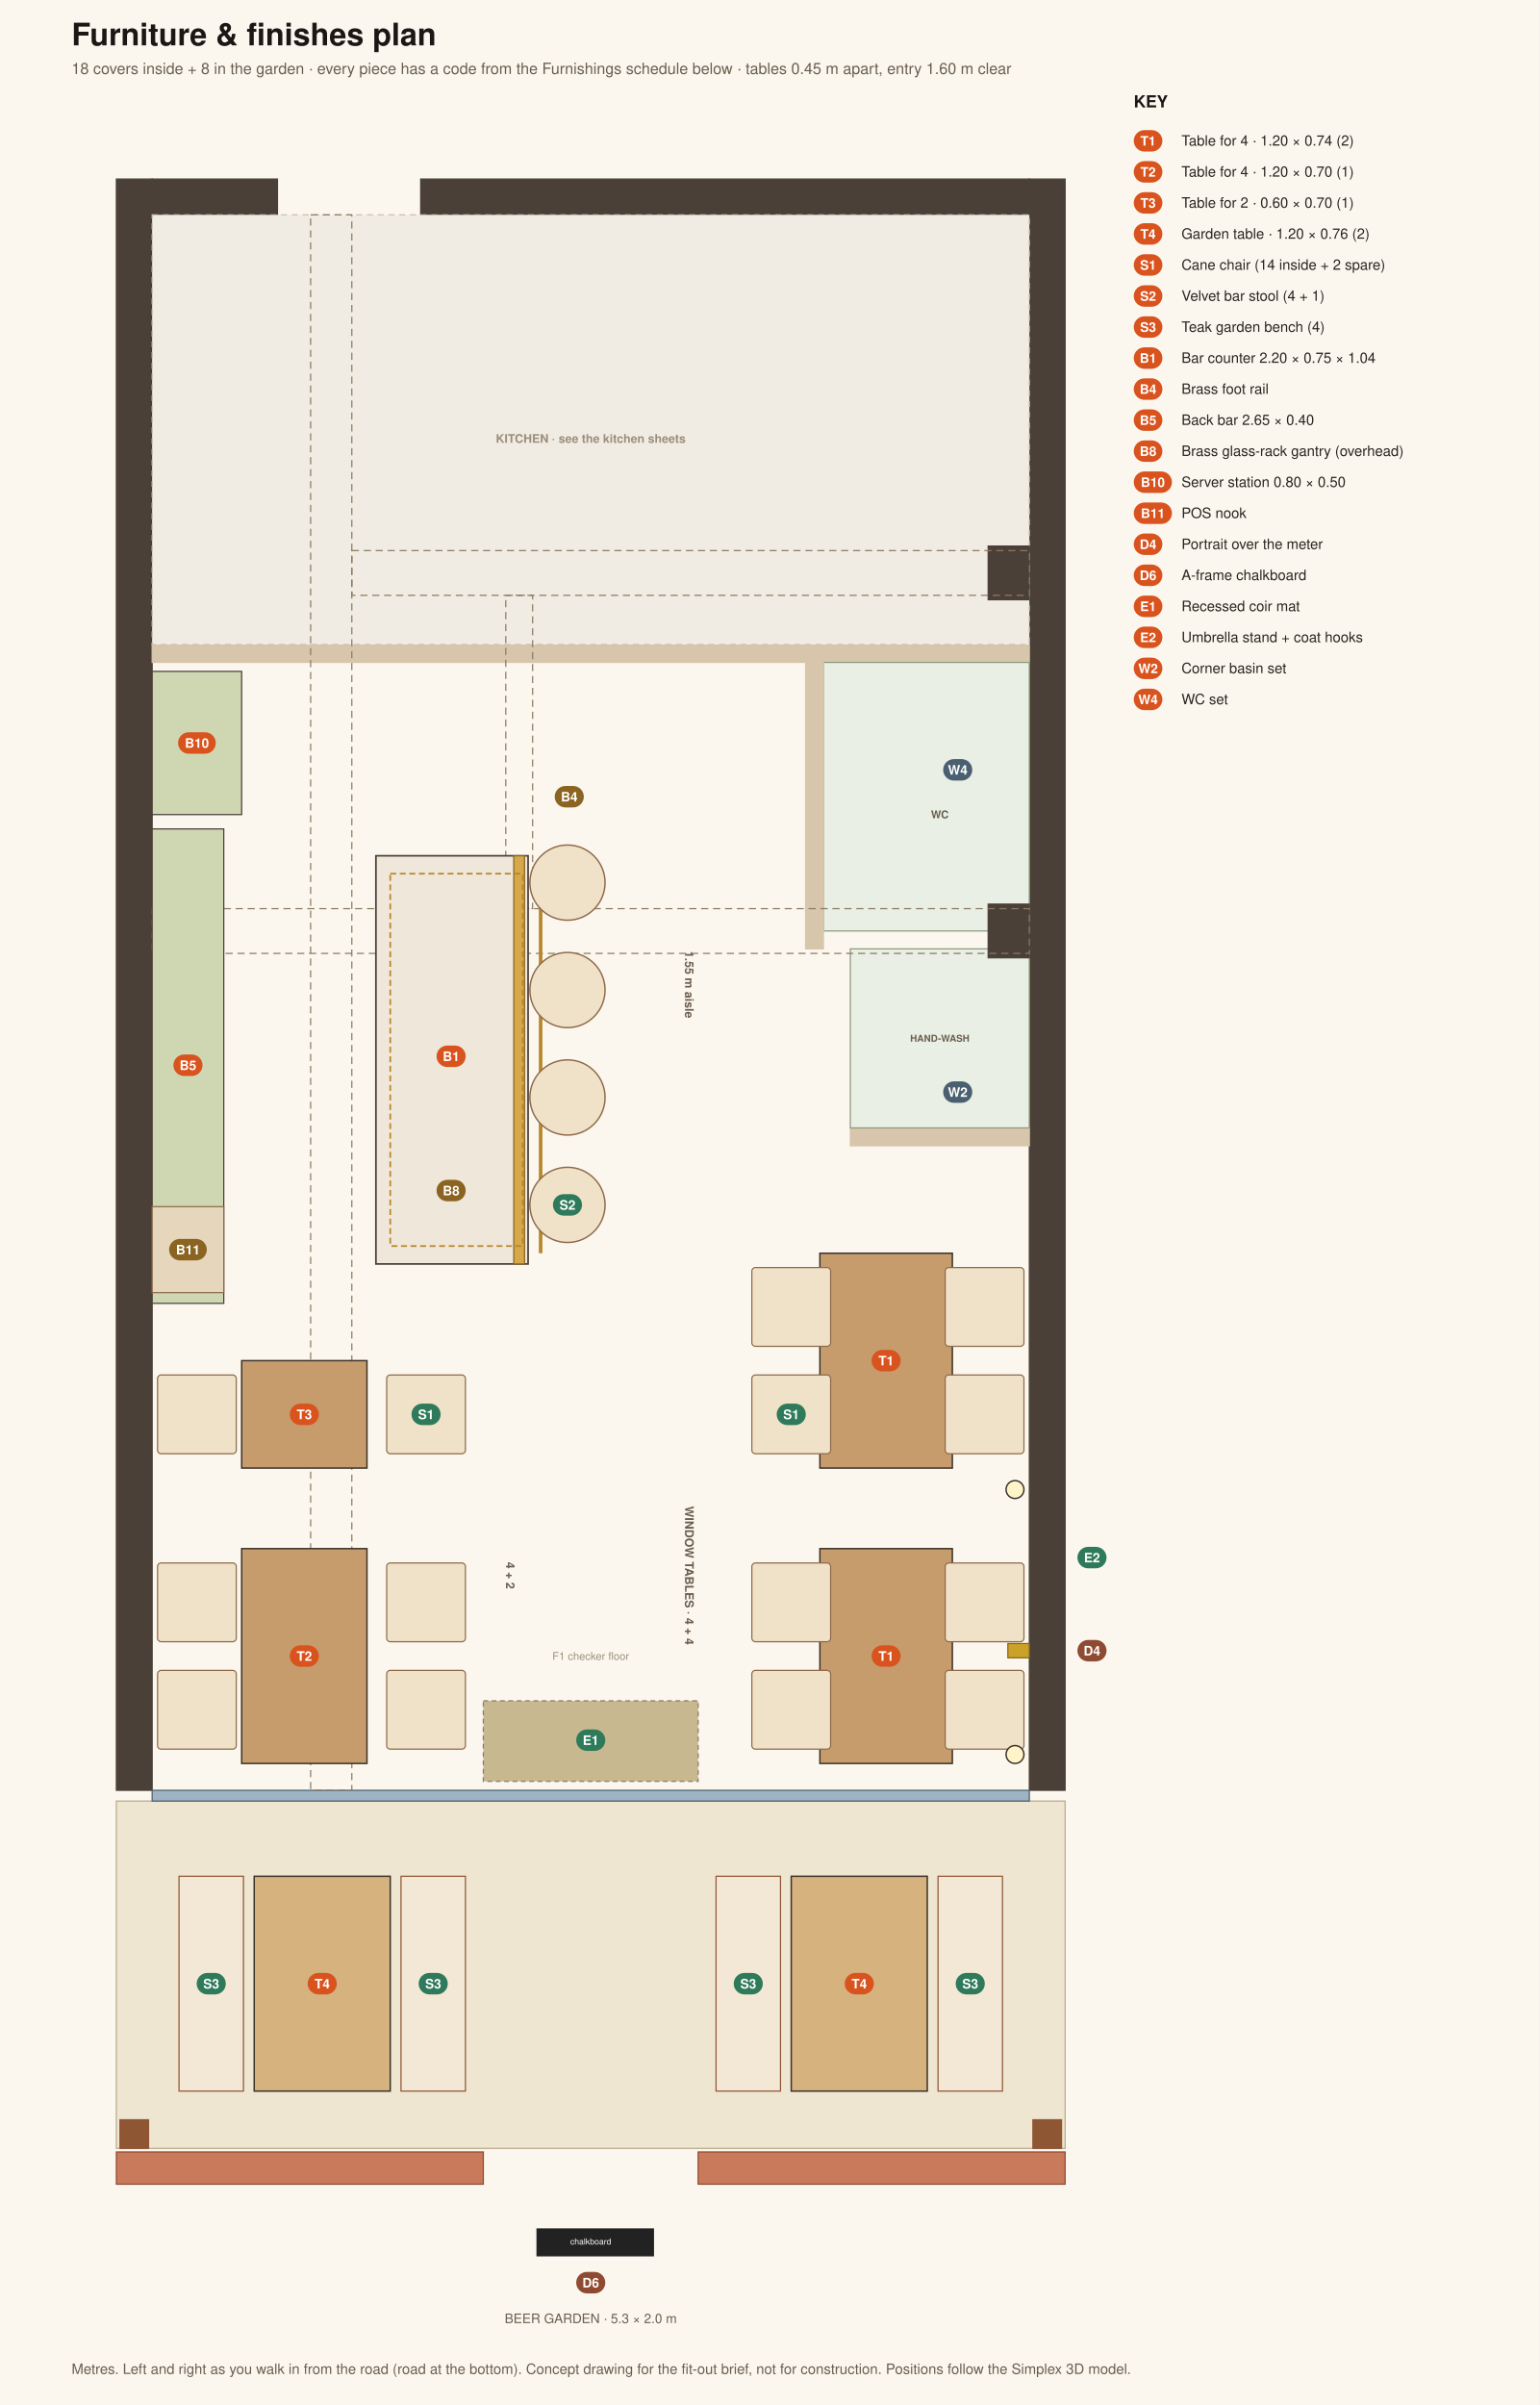
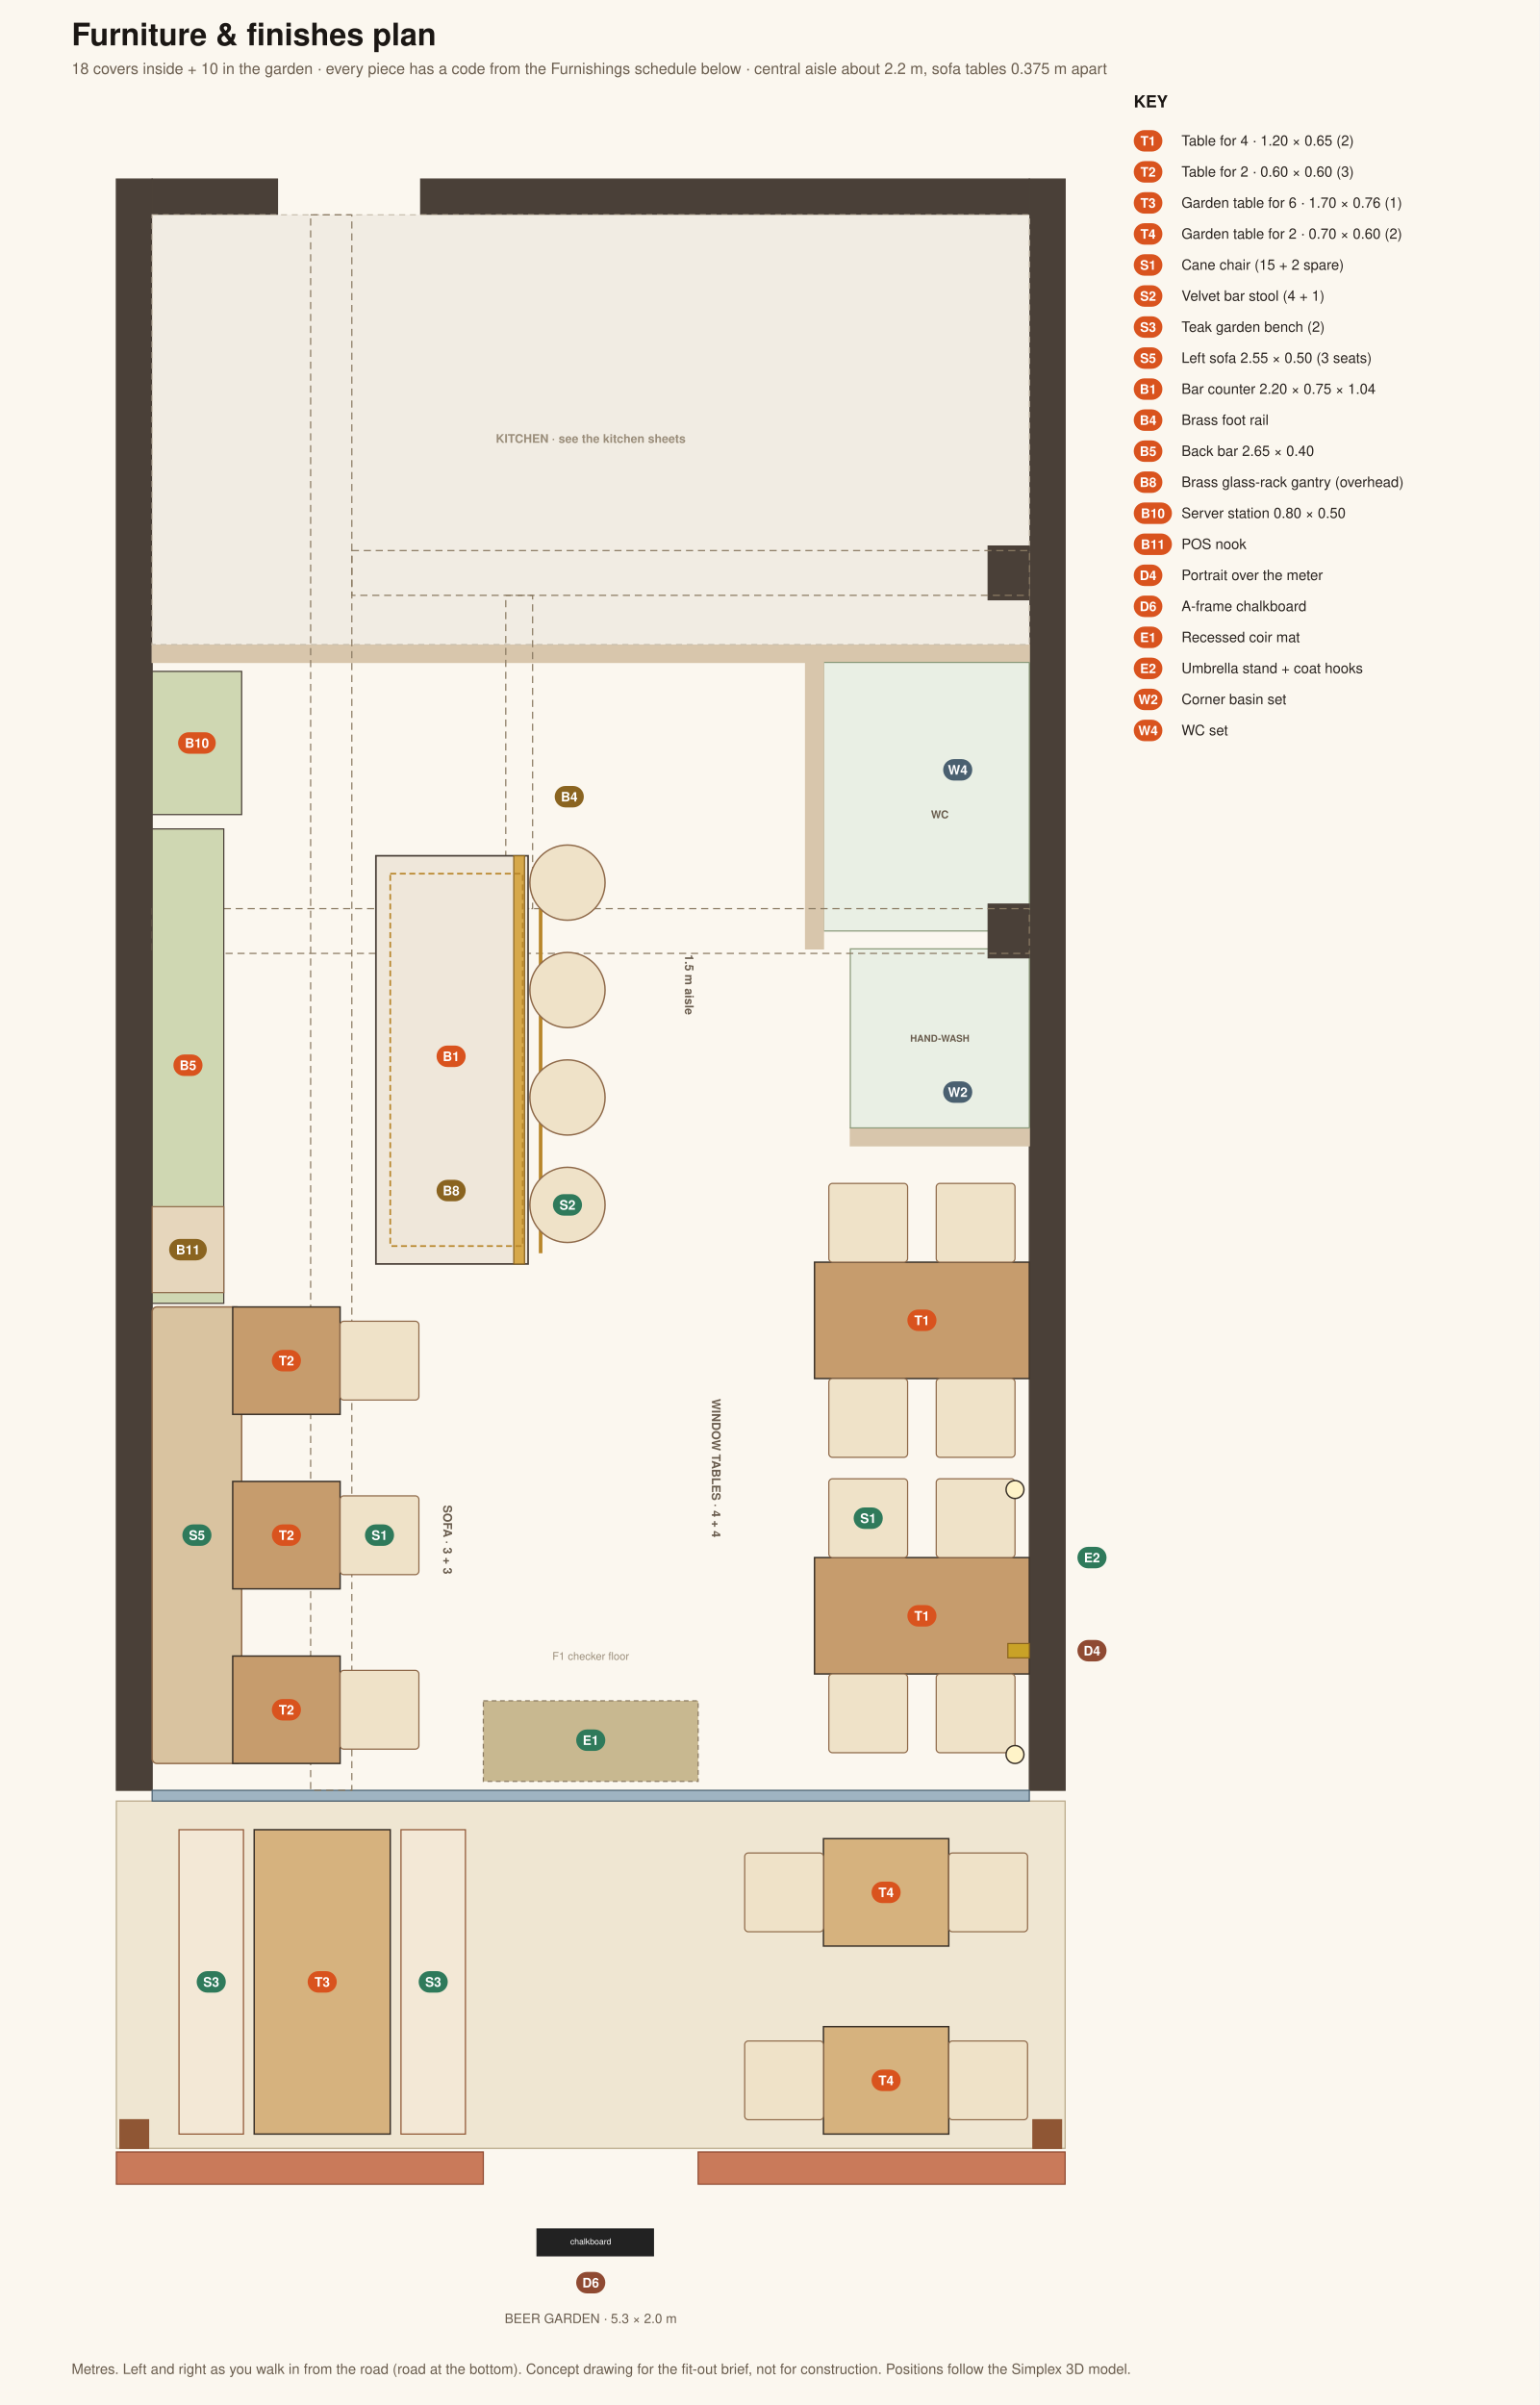
<svg xmlns="http://www.w3.org/2000/svg" viewBox="0 0 1290 2015" width="1290" height="2015" font-family="IBM Plex Sans, Helvetica, Arial, sans-serif">
  <rect width="1290" height="2015" fill="#FBF7EF" />
  <text x="60" y="38" font-size="26" font-weight="700" fill="#1B1714">Furniture &amp; finishes plan</text>
-   <text x="60" y="62" font-size="13" fill="#6a5d4e">18 covers inside + 8 in the garden · every piece has a code from the Furnishings schedule below · tables 0.45 m apart, entry 1.60 m clear</text>
+   <text x="60" y="62" font-size="13" fill="#6a5d4e">18 covers inside + 10 in the garden · every piece has a code from the Furnishings schedule below · central aisle about 2.2 m, sofa tables 0.375 m apart</text>
  <rect x="97.5" y="1509.0" width="795.0" height="291.0" rx="0" fill="#efe6d2" stroke="#b9a989" stroke-width="1" opacity="1" />
  <rect x="585.0" y="1803.0" width="307.5" height="27.0" rx="0" fill="#c97a5a" stroke="#8f4a32" stroke-width="1" opacity="1" />
  <rect x="97.5" y="1803.0" width="307.5" height="27.0" rx="0" fill="#c97a5a" stroke="#8f4a32" stroke-width="1" opacity="1" />
  <rect x="865.5" y="1776.0" width="24.0" height="24.0" rx="0" fill="#8f5634" stroke="#8f5634" stroke-width="1" opacity="1" />
  <rect x="100.5" y="1776.0" width="24.0" height="24.0" rx="0" fill="#8f5634" stroke="#8f5634" stroke-width="1" opacity="1" />
  <rect x="862.5" y="150.0" width="30.0" height="1350.0" rx="0" fill="#4a4038" stroke="#4a4038" stroke-width="1" opacity="1" />
  <rect x="97.5" y="150.0" width="30.0" height="1350.0" rx="0" fill="#4a4038" stroke="#4a4038" stroke-width="1" opacity="1" />
  <rect x="352.5" y="150.0" width="510.0" height="30.0" rx="0" fill="#4a4038" stroke="#4a4038" stroke-width="1" opacity="1" />
  <rect x="127.5" y="150.0" width="105.0" height="30.0" rx="0" fill="#4a4038" stroke="#4a4038" stroke-width="1" opacity="1" />
  <rect x="127.5" y="1500.0" width="735.0" height="9.0" rx="0" fill="#9fb4c2" stroke="#4a6070" stroke-width="1" opacity="1" />
  <rect x="127.5" y="540.0" width="735.0" height="15.0" rx="0" fill="#d8c6ac" stroke="#d8c6ac" stroke-width="1" opacity="1" />
  <rect x="127.5" y="180.0" width="735.0" height="360.0" rx="0" fill="#f1ece3" stroke="#c9bfae" stroke-width="1" opacity="1" stroke-dasharray="5 4" />
  <text x="495.0" y="371.0" font-size="10" fill="#9a8d7a" text-anchor="middle" font-weight="600">KITCHEN · see the kitchen sheets</text>
  <rect x="712.5" y="945.0" width="150.0" height="15.0" rx="0" fill="#d8c6ac" stroke="#d8c6ac" stroke-width="1" opacity="1" />
  <rect x="712.5" y="795.0" width="150.0" height="150.0" rx="0" fill="#e9efe4" stroke="#8a9a7a" stroke-width="1" opacity="1" />
  <rect x="690.0" y="555.0" width="172.5" height="225.0" rx="0" fill="#e9efe4" stroke="#8a9a7a" stroke-width="1" opacity="1" />
  <rect x="675.0" y="555.0" width="15.0" height="240.0" rx="0" fill="#d8c6ac" stroke="#d8c6ac" stroke-width="1" opacity="1" />
  <text x="787.5" y="685.6" font-size="9" fill="#6a5d4e" text-anchor="middle" font-weight="700">WC</text>
  <text x="787.5" y="872.8" font-size="8" fill="#6a5d4e" text-anchor="middle" font-weight="700">HAND-WASH</text>
  <rect x="828.0" y="757.5" width="34.5" height="45.0" rx="0" fill="#4a4038" stroke="#4a4038" stroke-width="1" opacity="1" />
  <rect x="828.0" y="457.5" width="34.5" height="45.0" rx="0" fill="#4a4038" stroke="#4a4038" stroke-width="1" opacity="1" />
  <rect x="260.3" y="180.0" width="34.5" height="1320.0" rx="0" fill="none" stroke="#8a7a62" stroke-width="1" opacity="1" stroke-dasharray="6 4" />
  <rect x="127.5" y="761.3" width="735.0" height="37.5" rx="0" fill="none" stroke="#8a7a62" stroke-width="1" opacity="1" stroke-dasharray="6 4" />
  <rect x="294.8" y="461.3" width="567.8" height="37.5" rx="0" fill="none" stroke="#8a7a62" stroke-width="1" opacity="1" stroke-dasharray="6 4" />
  <rect x="423.8" y="498.8" width="22.5" height="262.5" rx="0" fill="none" stroke="#8a7a62" stroke-width="1" opacity="1" stroke-dasharray="6 4" />
-   <rect x="687.0" y="1297.5" width="111.0" height="180.0" rx="0" fill="#c69c6d" stroke="#3a3128" stroke-width="1.2" opacity="1" />
-   <rect x="730.3" y="1378.5" width="24.4" height="18" rx="9" fill="#D9531E" />
-   <text x="742.5" y="1391.5" font-size="11" fill="#fff" text-anchor="middle" font-weight="700">T1</text>
-   <rect x="687.0" y="1050.0" width="111.0" height="180.0" rx="0" fill="#c69c6d" stroke="#3a3128" stroke-width="1.2" opacity="1" />
-   <rect x="730.3" y="1131.0" width="24.4" height="18" rx="9" fill="#D9531E" />
-   <text x="742.5" y="1144.0" font-size="11" fill="#fff" text-anchor="middle" font-weight="700">T1</text>
-   <rect x="792.0" y="1399.5" width="66.0" height="66.0" rx="3" fill="#efe2c8" stroke="#8f6a4a" stroke-width="1" opacity="1" />
-   <rect x="630.0" y="1399.5" width="66.0" height="66.0" rx="3" fill="#efe2c8" stroke="#8f6a4a" stroke-width="1" opacity="1" />
-   <rect x="792.0" y="1309.5" width="66.0" height="66.0" rx="3" fill="#efe2c8" stroke="#8f6a4a" stroke-width="1" opacity="1" />
-   <rect x="630.0" y="1309.5" width="66.0" height="66.0" rx="3" fill="#efe2c8" stroke="#8f6a4a" stroke-width="1" opacity="1" />
-   <rect x="792.0" y="1152.0" width="66.0" height="66.0" rx="3" fill="#efe2c8" stroke="#8f6a4a" stroke-width="1" opacity="1" />
-   <rect x="630.0" y="1152.0" width="66.0" height="66.0" rx="3" fill="#efe2c8" stroke="#8f6a4a" stroke-width="1" opacity="1" />
-   <rect x="792.0" y="1062.0" width="66.0" height="66.0" rx="3" fill="#efe2c8" stroke="#8f6a4a" stroke-width="1" opacity="1" />
-   <rect x="630.0" y="1062.0" width="66.0" height="66.0" rx="3" fill="#efe2c8" stroke="#8f6a4a" stroke-width="1" opacity="1" />
-   <rect x="202.5" y="1297.5" width="105.0" height="180.0" rx="0" fill="#c69c6d" stroke="#3a3128" stroke-width="1.2" opacity="1" />
-   <rect x="242.8" y="1378.5" width="24.4" height="18" rx="9" fill="#D9531E" />
-   <text x="255.0" y="1391.5" font-size="11" fill="#fff" text-anchor="middle" font-weight="700">T2</text>
-   <rect x="202.5" y="1140.0" width="105.0" height="90.0" rx="0" fill="#c69c6d" stroke="#3a3128" stroke-width="1.2" opacity="1" />
-   <rect x="242.8" y="1176.0" width="24.4" height="18" rx="9" fill="#D9531E" />
-   <text x="255.0" y="1189.0" font-size="11" fill="#fff" text-anchor="middle" font-weight="700">T3</text>
-   <rect x="324.0" y="1399.5" width="66.0" height="66.0" rx="3" fill="#efe2c8" stroke="#8f6a4a" stroke-width="1" opacity="1" />
-   <rect x="132.0" y="1399.5" width="66.0" height="66.0" rx="3" fill="#efe2c8" stroke="#8f6a4a" stroke-width="1" opacity="1" />
-   <rect x="324.0" y="1309.5" width="66.0" height="66.0" rx="3" fill="#efe2c8" stroke="#8f6a4a" stroke-width="1" opacity="1" />
-   <rect x="132.0" y="1309.5" width="66.0" height="66.0" rx="3" fill="#efe2c8" stroke="#8f6a4a" stroke-width="1" opacity="1" />
-   <rect x="324.0" y="1152.0" width="66.0" height="66.0" rx="3" fill="#efe2c8" stroke="#8f6a4a" stroke-width="1" opacity="1" />
-   <rect x="132.0" y="1152.0" width="66.0" height="66.0" rx="3" fill="#efe2c8" stroke="#8f6a4a" stroke-width="1" opacity="1" />
-   <rect x="650.8" y="1176.0" width="24.4" height="18" rx="9" fill="#2F7A5B" />
-   <text x="663.0" y="1189.0" font-size="11" fill="#fff" text-anchor="middle" font-weight="700">S1</text>
-   <rect x="344.8" y="1176.0" width="24.4" height="18" rx="9" fill="#2F7A5B" />
-   <text x="357.0" y="1189.0" font-size="11" fill="#fff" text-anchor="middle" font-weight="700">S1</text>
+   <rect x="682.5" y="1305.0" width="180.0" height="97.5" rx="0" fill="#c69c6d" stroke="#3a3128" stroke-width="1.2" opacity="1" />
+   <rect x="760.3" y="1344.8" width="24.4" height="18" rx="9" fill="#D9531E" />
+   <text x="772.5" y="1357.8" font-size="11" fill="#fff" text-anchor="middle" font-weight="700">T1</text>
+   <rect x="784.5" y="1402.5" width="66.0" height="66.0" rx="3" fill="#efe2c8" stroke="#8f6a4a" stroke-width="1" opacity="1" />
+   <rect x="784.5" y="1239.0" width="66.0" height="66.0" rx="3" fill="#efe2c8" stroke="#8f6a4a" stroke-width="1" opacity="1" />
+   <rect x="694.5" y="1402.5" width="66.0" height="66.0" rx="3" fill="#efe2c8" stroke="#8f6a4a" stroke-width="1" opacity="1" />
+   <rect x="694.5" y="1239.0" width="66.0" height="66.0" rx="3" fill="#efe2c8" stroke="#8f6a4a" stroke-width="1" opacity="1" />
+   <rect x="682.5" y="1057.5" width="180.0" height="97.5" rx="0" fill="#c69c6d" stroke="#3a3128" stroke-width="1.2" opacity="1" />
+   <rect x="760.3" y="1097.2" width="24.4" height="18" rx="9" fill="#D9531E" />
+   <text x="772.5" y="1110.2" font-size="11" fill="#fff" text-anchor="middle" font-weight="700">T1</text>
+   <rect x="784.5" y="1155.0" width="66.0" height="66.0" rx="3" fill="#efe2c8" stroke="#8f6a4a" stroke-width="1" opacity="1" />
+   <rect x="784.5" y="991.5" width="66.0" height="66.0" rx="3" fill="#efe2c8" stroke="#8f6a4a" stroke-width="1" opacity="1" />
+   <rect x="694.5" y="1155.0" width="66.0" height="66.0" rx="3" fill="#efe2c8" stroke="#8f6a4a" stroke-width="1" opacity="1" />
+   <rect x="694.5" y="991.5" width="66.0" height="66.0" rx="3" fill="#efe2c8" stroke="#8f6a4a" stroke-width="1" opacity="1" />
+   <rect x="715.3" y="1263.0" width="24.4" height="18" rx="9" fill="#2F7A5B" />
+   <text x="727.5" y="1276.0" font-size="11" fill="#fff" text-anchor="middle" font-weight="700">S1</text>
+   <rect x="127.5" y="1095.0" width="75.0" height="382.5" rx="4" fill="#d9c3a0" stroke="#8f6a4a" stroke-width="1.2" opacity="1" />
+   <rect x="152.8" y="1277.2" width="24.4" height="18" rx="9" fill="#2F7A5B" />
+   <text x="165.0" y="1290.2" font-size="11" fill="#fff" text-anchor="middle" font-weight="700">S5</text>
+   <rect x="195.0" y="1387.5" width="90.0" height="90.0" rx="0" fill="#c69c6d" stroke="#3a3128" stroke-width="1.2" opacity="1" />
+   <rect x="227.8" y="1423.5" width="24.4" height="18" rx="9" fill="#D9531E" />
+   <text x="240.0" y="1436.5" font-size="11" fill="#fff" text-anchor="middle" font-weight="700">T2</text>
+   <rect x="285.0" y="1399.5" width="66.0" height="66.0" rx="3" fill="#efe2c8" stroke="#8f6a4a" stroke-width="1" opacity="1" />
+   <rect x="195.0" y="1241.2" width="90.0" height="90.0" rx="0" fill="#c69c6d" stroke="#3a3128" stroke-width="1.2" opacity="1" />
+   <rect x="227.8" y="1277.2" width="24.4" height="18" rx="9" fill="#D9531E" />
+   <text x="240.0" y="1290.2" font-size="11" fill="#fff" text-anchor="middle" font-weight="700">T2</text>
+   <rect x="285.0" y="1253.3" width="66.0" height="66.0" rx="3" fill="#efe2c8" stroke="#8f6a4a" stroke-width="1" opacity="1" />
+   <rect x="195.0" y="1095.0" width="90.0" height="90.0" rx="0" fill="#c69c6d" stroke="#3a3128" stroke-width="1.2" opacity="1" />
+   <rect x="227.8" y="1131.0" width="24.4" height="18" rx="9" fill="#D9531E" />
+   <text x="240.0" y="1144.0" font-size="11" fill="#fff" text-anchor="middle" font-weight="700">T2</text>
+   <rect x="285.0" y="1107.0" width="66.0" height="66.0" rx="3" fill="#efe2c8" stroke="#8f6a4a" stroke-width="1" opacity="1" />
+   <rect x="305.8" y="1277.2" width="24.4" height="18" rx="9" fill="#2F7A5B" />
+   <text x="318.0" y="1290.2" font-size="11" fill="#fff" text-anchor="middle" font-weight="700">S1</text>
  <rect x="127.5" y="694.5" width="60.0" height="397.5" rx="0" fill="#cfd7b2" stroke="#4a4038" stroke-width="1" opacity="1" />
  <rect x="145.3" y="883.5" width="24.4" height="18" rx="9" fill="#D9531E" />
  <text x="157.5" y="896.5" font-size="11" fill="#fff" text-anchor="middle" font-weight="700">B5</text>
  <rect x="315.0" y="717.0" width="127.5" height="342.0" rx="0" fill="#efe7da" stroke="#4a4038" stroke-width="1.4" opacity="1" />
  <rect x="365.8" y="876.0" width="24.4" height="18" rx="9" fill="#D9531E" />
  <text x="378.0" y="889.0" font-size="11" fill="#fff" text-anchor="middle" font-weight="700">B1</text>
  <rect x="430.5" y="717.0" width="9.0" height="342.0" rx="0" fill="#d6a84a" stroke="#8a6420" stroke-width="1" opacity="1" />
  <line x1="453.0" y1="1050.0" x2="453.0" y2="726.0" stroke="#b8862a" stroke-width="3" opacity="1" />
  <rect x="464.8" y="658.5" width="24.4" height="18" rx="9" fill="#8a6420" />
  <text x="477.0" y="671.5" font-size="11" fill="#fff" text-anchor="middle" font-weight="700">B4</text>
  <circle cx="475.5" cy="1009.5" r="31.5" fill="#efe2c8" stroke="#8f6a4a" stroke-width="1.2" opacity="1" />
  <circle cx="475.5" cy="919.5" r="31.5" fill="#efe2c8" stroke="#8f6a4a" stroke-width="1.2" opacity="1" />
  <circle cx="475.5" cy="829.5" r="31.5" fill="#efe2c8" stroke="#8f6a4a" stroke-width="1.2" opacity="1" />
  <circle cx="475.5" cy="739.5" r="31.5" fill="#efe2c8" stroke="#8f6a4a" stroke-width="1.2" opacity="1" />
  <rect x="463.3" y="1000.5" width="24.4" height="18" rx="9" fill="#2F7A5B" />
  <text x="475.5" y="1013.5" font-size="11" fill="#fff" text-anchor="middle" font-weight="700">S2</text>
  <rect x="327.0" y="732.0" width="111.0" height="312.0" rx="0" fill="none" stroke="#b8862a" stroke-width="1.4" opacity="1" stroke-dasharray="5 3" />
  <rect x="365.8" y="988.5" width="24.4" height="18" rx="9" fill="#8a6420" />
  <text x="378.0" y="1001.5" font-size="11" fill="#fff" text-anchor="middle" font-weight="700">B8</text>
  <rect x="127.5" y="562.5" width="75.0" height="120.0" rx="0" fill="#cfd7b2" stroke="#4a4038" stroke-width="1" opacity="1" />
  <rect x="149.2" y="613.5" width="31.6" height="18" rx="9" fill="#D9531E" />
  <text x="165.0" y="626.5" font-size="11" fill="#fff" text-anchor="middle" font-weight="700">B10</text>
  <rect x="127.5" y="1011.0" width="60.0" height="72.0" rx="0" fill="#e6d6bc" stroke="#8f6a4a" stroke-width="1" opacity="1" />
  <rect x="141.7" y="1038.0" width="31.6" height="18" rx="9" fill="#8a6420" />
  <text x="157.5" y="1051.0" font-size="11" fill="#fff" text-anchor="middle" font-weight="700">B11</text>
  <circle cx="850.5" cy="1470.0" r="7.5" fill="#fff3c8" stroke="#3a3128" stroke-width="1.2" opacity="1" />
  <circle cx="850.5" cy="1248.0" r="7.5" fill="#fff3c8" stroke="#3a3128" stroke-width="1.2" opacity="1" />
  <rect x="844.5" y="1377.0" width="18.0" height="12.0" rx="0" fill="#c9a227" stroke="#8a6420" stroke-width="1" opacity="1" />
  <rect x="902.8" y="1374.0" width="24.4" height="18" rx="9" fill="#8f4a32" />
  <text x="915.0" y="1387.0" font-size="11" fill="#fff" text-anchor="middle" font-weight="700">D4</text>
  <rect x="902.8" y="1296.0" width="24.4" height="18" rx="9" fill="#2F7A5B" />
  <text x="915.0" y="1309.0" font-size="11" fill="#fff" text-anchor="middle" font-weight="700">E2</text>
  <rect x="405.0" y="1425.0" width="180.0" height="67.5" rx="0" fill="#c8b890" stroke="#8a7a62" stroke-width="1" opacity="1" stroke-dasharray="4 3" />
  <rect x="482.8" y="1449.0" width="24.4" height="18" rx="9" fill="#2F7A5B" />
  <text x="495.0" y="1462.0" font-size="11" fill="#fff" text-anchor="middle" font-weight="700">E1</text>
-   <rect x="663.0" y="1572.0" width="114.0" height="180.0" rx="0" fill="#d6b27e" stroke="#3a3128" stroke-width="1.2" opacity="1" />
-   <rect x="707.8" y="1653.0" width="24.4" height="18" rx="9" fill="#D9531E" />
-   <text x="720.0" y="1666.0" font-size="11" fill="#fff" text-anchor="middle" font-weight="700">T4</text>
-   <rect x="786.0" y="1572.0" width="54.0" height="180.0" rx="0" fill="#f3e8d6" stroke="#8f5634" stroke-width="1" opacity="1" />
-   <rect x="800.8" y="1653.0" width="24.4" height="18" rx="9" fill="#2F7A5B" />
-   <text x="813.0" y="1666.0" font-size="11" fill="#fff" text-anchor="middle" font-weight="700">S3</text>
-   <rect x="600.0" y="1572.0" width="54.0" height="180.0" rx="0" fill="#f3e8d6" stroke="#8f5634" stroke-width="1" opacity="1" />
-   <rect x="614.8" y="1653.0" width="24.4" height="18" rx="9" fill="#2F7A5B" />
-   <text x="627.0" y="1666.0" font-size="11" fill="#fff" text-anchor="middle" font-weight="700">S3</text>
-   <rect x="213.0" y="1572.0" width="114.0" height="180.0" rx="0" fill="#d6b27e" stroke="#3a3128" stroke-width="1.2" opacity="1" />
-   <rect x="257.8" y="1653.0" width="24.4" height="18" rx="9" fill="#D9531E" />
-   <text x="270.0" y="1666.0" font-size="11" fill="#fff" text-anchor="middle" font-weight="700">T4</text>
-   <rect x="336.0" y="1572.0" width="54.0" height="180.0" rx="0" fill="#f3e8d6" stroke="#8f5634" stroke-width="1" opacity="1" />
-   <rect x="350.8" y="1653.0" width="24.4" height="18" rx="9" fill="#2F7A5B" />
-   <text x="363.0" y="1666.0" font-size="11" fill="#fff" text-anchor="middle" font-weight="700">S3</text>
-   <rect x="150.0" y="1572.0" width="54.0" height="180.0" rx="0" fill="#f3e8d6" stroke="#8f5634" stroke-width="1" opacity="1" />
-   <rect x="164.8" y="1653.0" width="24.4" height="18" rx="9" fill="#2F7A5B" />
-   <text x="177.0" y="1666.0" font-size="11" fill="#fff" text-anchor="middle" font-weight="700">S3</text>
+   <rect x="213.0" y="1533.0" width="114.0" height="255.0" rx="0" fill="#d6b27e" stroke="#3a3128" stroke-width="1.2" opacity="1" />
+   <rect x="257.8" y="1651.5" width="24.4" height="18" rx="9" fill="#D9531E" />
+   <text x="270.0" y="1664.5" font-size="11" fill="#fff" text-anchor="middle" font-weight="700">T3</text>
+   <rect x="336.0" y="1533.0" width="54.0" height="255.0" rx="0" fill="#f3e8d6" stroke="#8f5634" stroke-width="1" opacity="1" />
+   <rect x="350.8" y="1651.5" width="24.4" height="18" rx="9" fill="#2F7A5B" />
+   <text x="363.0" y="1664.5" font-size="11" fill="#fff" text-anchor="middle" font-weight="700">S3</text>
+   <rect x="150.0" y="1533.0" width="54.0" height="255.0" rx="0" fill="#f3e8d6" stroke="#8f5634" stroke-width="1" opacity="1" />
+   <rect x="164.8" y="1651.5" width="24.4" height="18" rx="9" fill="#2F7A5B" />
+   <text x="177.0" y="1664.5" font-size="11" fill="#fff" text-anchor="middle" font-weight="700">S3</text>
+   <rect x="690.0" y="1698.0" width="105.0" height="90.0" rx="0" fill="#d6b27e" stroke="#3a3128" stroke-width="1.2" opacity="1" />
+   <rect x="730.3" y="1734.0" width="24.4" height="18" rx="9" fill="#D9531E" />
+   <text x="742.5" y="1747.0" font-size="11" fill="#fff" text-anchor="middle" font-weight="700">T4</text>
+   <rect x="795.0" y="1710.0" width="66.0" height="66.0" rx="3" fill="#efe2c8" stroke="#8f6a4a" stroke-width="1" opacity="1" />
+   <rect x="624.0" y="1710.0" width="66.0" height="66.0" rx="3" fill="#efe2c8" stroke="#8f6a4a" stroke-width="1" opacity="1" />
+   <rect x="690.0" y="1540.5" width="105.0" height="90.0" rx="0" fill="#d6b27e" stroke="#3a3128" stroke-width="1.2" opacity="1" />
+   <rect x="730.3" y="1576.5" width="24.4" height="18" rx="9" fill="#D9531E" />
+   <text x="742.5" y="1589.5" font-size="11" fill="#fff" text-anchor="middle" font-weight="700">T4</text>
+   <rect x="795.0" y="1552.5" width="66.0" height="66.0" rx="3" fill="#efe2c8" stroke="#8f6a4a" stroke-width="1" opacity="1" />
+   <rect x="624.0" y="1552.5" width="66.0" height="66.0" rx="3" fill="#efe2c8" stroke="#8f6a4a" stroke-width="1" opacity="1" />
  <rect x="450.0" y="1867.5" width="97.5" height="22.5" rx="0" fill="#222" stroke="#222" stroke-width="1" opacity="1" />
  <text x="495.0" y="1880.5" font-size="7" fill="#fff" text-anchor="middle" font-weight="500">chalkboard</text>
  <rect x="482.8" y="1903.5" width="24.4" height="18" rx="9" fill="#8f4a32" />
  <text x="495.0" y="1916.5" font-size="11" fill="#fff" text-anchor="middle" font-weight="700">D6</text>
  <text x="495.0" y="1946.4" font-size="11" fill="#6a5d4e" text-anchor="middle" font-weight="500">BEER GARDEN · 5.3 × 2.0 m</text>
  <rect x="790.3" y="636.0" width="24.4" height="18" rx="9" fill="#4a6070" />
  <text x="802.5" y="649.0" font-size="11" fill="#fff" text-anchor="middle" font-weight="700">W4</text>
  <rect x="790.3" y="906.0" width="24.4" height="18" rx="9" fill="#4a6070" />
  <text x="802.5" y="919.0" font-size="11" fill="#fff" text-anchor="middle" font-weight="700">W2</text>
-   <text x="577.5" y="1323.5" font-size="10" fill="#6a5d4e" text-anchor="middle" font-weight="700" transform="rotate(90 577.5 1320.0)">WINDOW TABLES · 4 + 4</text>
-   <text x="427.5" y="1323.5" font-size="10" fill="#6a5d4e" text-anchor="middle" font-weight="700" transform="rotate(90 427.5 1320.0)">4 + 2</text>
-   <text x="577.5" y="828.5" font-size="10" fill="#6a5d4e" text-anchor="middle" font-weight="600" transform="rotate(90 577.5 825.0)">1.55 m aisle</text>
+   <text x="600.0" y="1233.5" font-size="10" fill="#6a5d4e" text-anchor="middle" font-weight="700" transform="rotate(90 600.0 1230.0)">WINDOW TABLES · 4 + 4</text>
+   <text x="375.0" y="1293.5" font-size="10" fill="#6a5d4e" text-anchor="middle" font-weight="700" transform="rotate(90 375.0 1290.0)">SOFA · 3 + 3</text>
+   <text x="577.5" y="828.5" font-size="10" fill="#6a5d4e" text-anchor="middle" font-weight="600" transform="rotate(90 577.5 825.0)">1.5 m aisle</text>
  <text x="495.0" y="1390.7" font-size="9" fill="#9a8d7a" text-anchor="middle" font-weight="500">F1 checker floor</text>
  <g transform="translate(950,90)">
    <text x="0" y="0" font-size="14" font-weight="700" fill="#1B1714">KEY</text>
    <rect x="0" y="19" width="24" height="18" rx="9" fill="#D9531E" />
    <text x="12" y="32" font-size="11" fill="#fff" text-anchor="middle" font-weight="700">T1</text>
-     <text x="40" y="32" font-size="12" fill="#2a2420">Table for 4 · 1.20 × 0.74 (2)</text>
+     <text x="40" y="32" font-size="12" fill="#2a2420">Table for 4 · 1.20 × 0.65 (2)</text>
    <rect x="0" y="45" width="24" height="18" rx="9" fill="#D9531E" />
    <text x="12" y="58" font-size="11" fill="#fff" text-anchor="middle" font-weight="700">T2</text>
-     <text x="40" y="58" font-size="12" fill="#2a2420">Table for 4 · 1.20 × 0.70 (1)</text>
+     <text x="40" y="58" font-size="12" fill="#2a2420">Table for 2 · 0.60 × 0.60 (3)</text>
    <rect x="0" y="71" width="24" height="18" rx="9" fill="#D9531E" />
    <text x="12" y="84" font-size="11" fill="#fff" text-anchor="middle" font-weight="700">T3</text>
-     <text x="40" y="84" font-size="12" fill="#2a2420">Table for 2 · 0.60 × 0.70 (1)</text>
+     <text x="40" y="84" font-size="12" fill="#2a2420">Garden table for 6 · 1.70 × 0.76 (1)</text>
    <rect x="0" y="97" width="24" height="18" rx="9" fill="#D9531E" />
    <text x="12" y="110" font-size="11" fill="#fff" text-anchor="middle" font-weight="700">T4</text>
-     <text x="40" y="110" font-size="12" fill="#2a2420">Garden table · 1.20 × 0.76 (2)</text>
+     <text x="40" y="110" font-size="12" fill="#2a2420">Garden table for 2 · 0.70 × 0.60 (2)</text>
    <rect x="0" y="123" width="24" height="18" rx="9" fill="#D9531E" />
    <text x="12" y="136" font-size="11" fill="#fff" text-anchor="middle" font-weight="700">S1</text>
-     <text x="40" y="136" font-size="12" fill="#2a2420">Cane chair (14 inside + 2 spare)</text>
+     <text x="40" y="136" font-size="12" fill="#2a2420">Cane chair (15 + 2 spare)</text>
    <rect x="0" y="149" width="24" height="18" rx="9" fill="#D9531E" />
    <text x="12" y="162" font-size="11" fill="#fff" text-anchor="middle" font-weight="700">S2</text>
    <text x="40" y="162" font-size="12" fill="#2a2420">Velvet bar stool (4 + 1)</text>
    <rect x="0" y="175" width="24" height="18" rx="9" fill="#D9531E" />
    <text x="12" y="188" font-size="11" fill="#fff" text-anchor="middle" font-weight="700">S3</text>
-     <text x="40" y="188" font-size="12" fill="#2a2420">Teak garden bench (4)</text>
+     <text x="40" y="188" font-size="12" fill="#2a2420">Teak garden bench (2)</text>
    <rect x="0" y="201" width="24" height="18" rx="9" fill="#D9531E" />
-     <text x="12" y="214" font-size="11" fill="#fff" text-anchor="middle" font-weight="700">B1</text>
-     <text x="40" y="214" font-size="12" fill="#2a2420">Bar counter 2.20 × 0.75 × 1.04</text>
+     <text x="12" y="214" font-size="11" fill="#fff" text-anchor="middle" font-weight="700">S5</text>
+     <text x="40" y="214" font-size="12" fill="#2a2420">Left sofa 2.55 × 0.50 (3 seats)</text>
    <rect x="0" y="227" width="24" height="18" rx="9" fill="#D9531E" />
-     <text x="12" y="240" font-size="11" fill="#fff" text-anchor="middle" font-weight="700">B4</text>
-     <text x="40" y="240" font-size="12" fill="#2a2420">Brass foot rail</text>
+     <text x="12" y="240" font-size="11" fill="#fff" text-anchor="middle" font-weight="700">B1</text>
+     <text x="40" y="240" font-size="12" fill="#2a2420">Bar counter 2.20 × 0.75 × 1.04</text>
    <rect x="0" y="253" width="24" height="18" rx="9" fill="#D9531E" />
-     <text x="12" y="266" font-size="11" fill="#fff" text-anchor="middle" font-weight="700">B5</text>
-     <text x="40" y="266" font-size="12" fill="#2a2420">Back bar 2.65 × 0.40</text>
+     <text x="12" y="266" font-size="11" fill="#fff" text-anchor="middle" font-weight="700">B4</text>
+     <text x="40" y="266" font-size="12" fill="#2a2420">Brass foot rail</text>
    <rect x="0" y="279" width="24" height="18" rx="9" fill="#D9531E" />
-     <text x="12" y="292" font-size="11" fill="#fff" text-anchor="middle" font-weight="700">B8</text>
-     <text x="40" y="292" font-size="12" fill="#2a2420">Brass glass-rack gantry (overhead)</text>
-     <rect x="0" y="305" width="32" height="18" rx="9" fill="#D9531E" />
-     <text x="16" y="318" font-size="11" fill="#fff" text-anchor="middle" font-weight="700">B10</text>
-     <text x="40" y="318" font-size="12" fill="#2a2420">Server station 0.80 × 0.50</text>
+     <text x="12" y="292" font-size="11" fill="#fff" text-anchor="middle" font-weight="700">B5</text>
+     <text x="40" y="292" font-size="12" fill="#2a2420">Back bar 2.65 × 0.40</text>
+     <rect x="0" y="305" width="24" height="18" rx="9" fill="#D9531E" />
+     <text x="12" y="318" font-size="11" fill="#fff" text-anchor="middle" font-weight="700">B8</text>
+     <text x="40" y="318" font-size="12" fill="#2a2420">Brass glass-rack gantry (overhead)</text>
    <rect x="0" y="331" width="32" height="18" rx="9" fill="#D9531E" />
-     <text x="16" y="344" font-size="11" fill="#fff" text-anchor="middle" font-weight="700">B11</text>
-     <text x="40" y="344" font-size="12" fill="#2a2420">POS nook</text>
-     <rect x="0" y="357" width="24" height="18" rx="9" fill="#D9531E" />
-     <text x="12" y="370" font-size="11" fill="#fff" text-anchor="middle" font-weight="700">D4</text>
-     <text x="40" y="370" font-size="12" fill="#2a2420">Portrait over the meter</text>
+     <text x="16" y="344" font-size="11" fill="#fff" text-anchor="middle" font-weight="700">B10</text>
+     <text x="40" y="344" font-size="12" fill="#2a2420">Server station 0.80 × 0.50</text>
+     <rect x="0" y="357" width="32" height="18" rx="9" fill="#D9531E" />
+     <text x="16" y="370" font-size="11" fill="#fff" text-anchor="middle" font-weight="700">B11</text>
+     <text x="40" y="370" font-size="12" fill="#2a2420">POS nook</text>
    <rect x="0" y="383" width="24" height="18" rx="9" fill="#D9531E" />
-     <text x="12" y="396" font-size="11" fill="#fff" text-anchor="middle" font-weight="700">D6</text>
-     <text x="40" y="396" font-size="12" fill="#2a2420">A-frame chalkboard</text>
+     <text x="12" y="396" font-size="11" fill="#fff" text-anchor="middle" font-weight="700">D4</text>
+     <text x="40" y="396" font-size="12" fill="#2a2420">Portrait over the meter</text>
    <rect x="0" y="409" width="24" height="18" rx="9" fill="#D9531E" />
-     <text x="12" y="422" font-size="11" fill="#fff" text-anchor="middle" font-weight="700">E1</text>
-     <text x="40" y="422" font-size="12" fill="#2a2420">Recessed coir mat</text>
+     <text x="12" y="422" font-size="11" fill="#fff" text-anchor="middle" font-weight="700">D6</text>
+     <text x="40" y="422" font-size="12" fill="#2a2420">A-frame chalkboard</text>
    <rect x="0" y="435" width="24" height="18" rx="9" fill="#D9531E" />
-     <text x="12" y="448" font-size="11" fill="#fff" text-anchor="middle" font-weight="700">E2</text>
-     <text x="40" y="448" font-size="12" fill="#2a2420">Umbrella stand + coat hooks</text>
+     <text x="12" y="448" font-size="11" fill="#fff" text-anchor="middle" font-weight="700">E1</text>
+     <text x="40" y="448" font-size="12" fill="#2a2420">Recessed coir mat</text>
    <rect x="0" y="461" width="24" height="18" rx="9" fill="#D9531E" />
-     <text x="12" y="474" font-size="11" fill="#fff" text-anchor="middle" font-weight="700">W2</text>
-     <text x="40" y="474" font-size="12" fill="#2a2420">Corner basin set</text>
+     <text x="12" y="474" font-size="11" fill="#fff" text-anchor="middle" font-weight="700">E2</text>
+     <text x="40" y="474" font-size="12" fill="#2a2420">Umbrella stand + coat hooks</text>
    <rect x="0" y="487" width="24" height="18" rx="9" fill="#D9531E" />
-     <text x="12" y="500" font-size="11" fill="#fff" text-anchor="middle" font-weight="700">W4</text>
-     <text x="40" y="500" font-size="12" fill="#2a2420">WC set</text>
+     <text x="12" y="500" font-size="11" fill="#fff" text-anchor="middle" font-weight="700">W2</text>
+     <text x="40" y="500" font-size="12" fill="#2a2420">Corner basin set</text>
+     <rect x="0" y="513" width="24" height="18" rx="9" fill="#D9531E" />
+     <text x="12" y="526" font-size="11" fill="#fff" text-anchor="middle" font-weight="700">W4</text>
+     <text x="40" y="526" font-size="12" fill="#2a2420">WC set</text>
  </g>
  <text x="60" y="1989" font-size="12" fill="#6a5d4e">Metres. Left and right as you walk in from the road (road at the bottom). Concept drawing for the fit-out brief, not for construction. Positions follow the Simplex 3D model.</text>
</svg>
